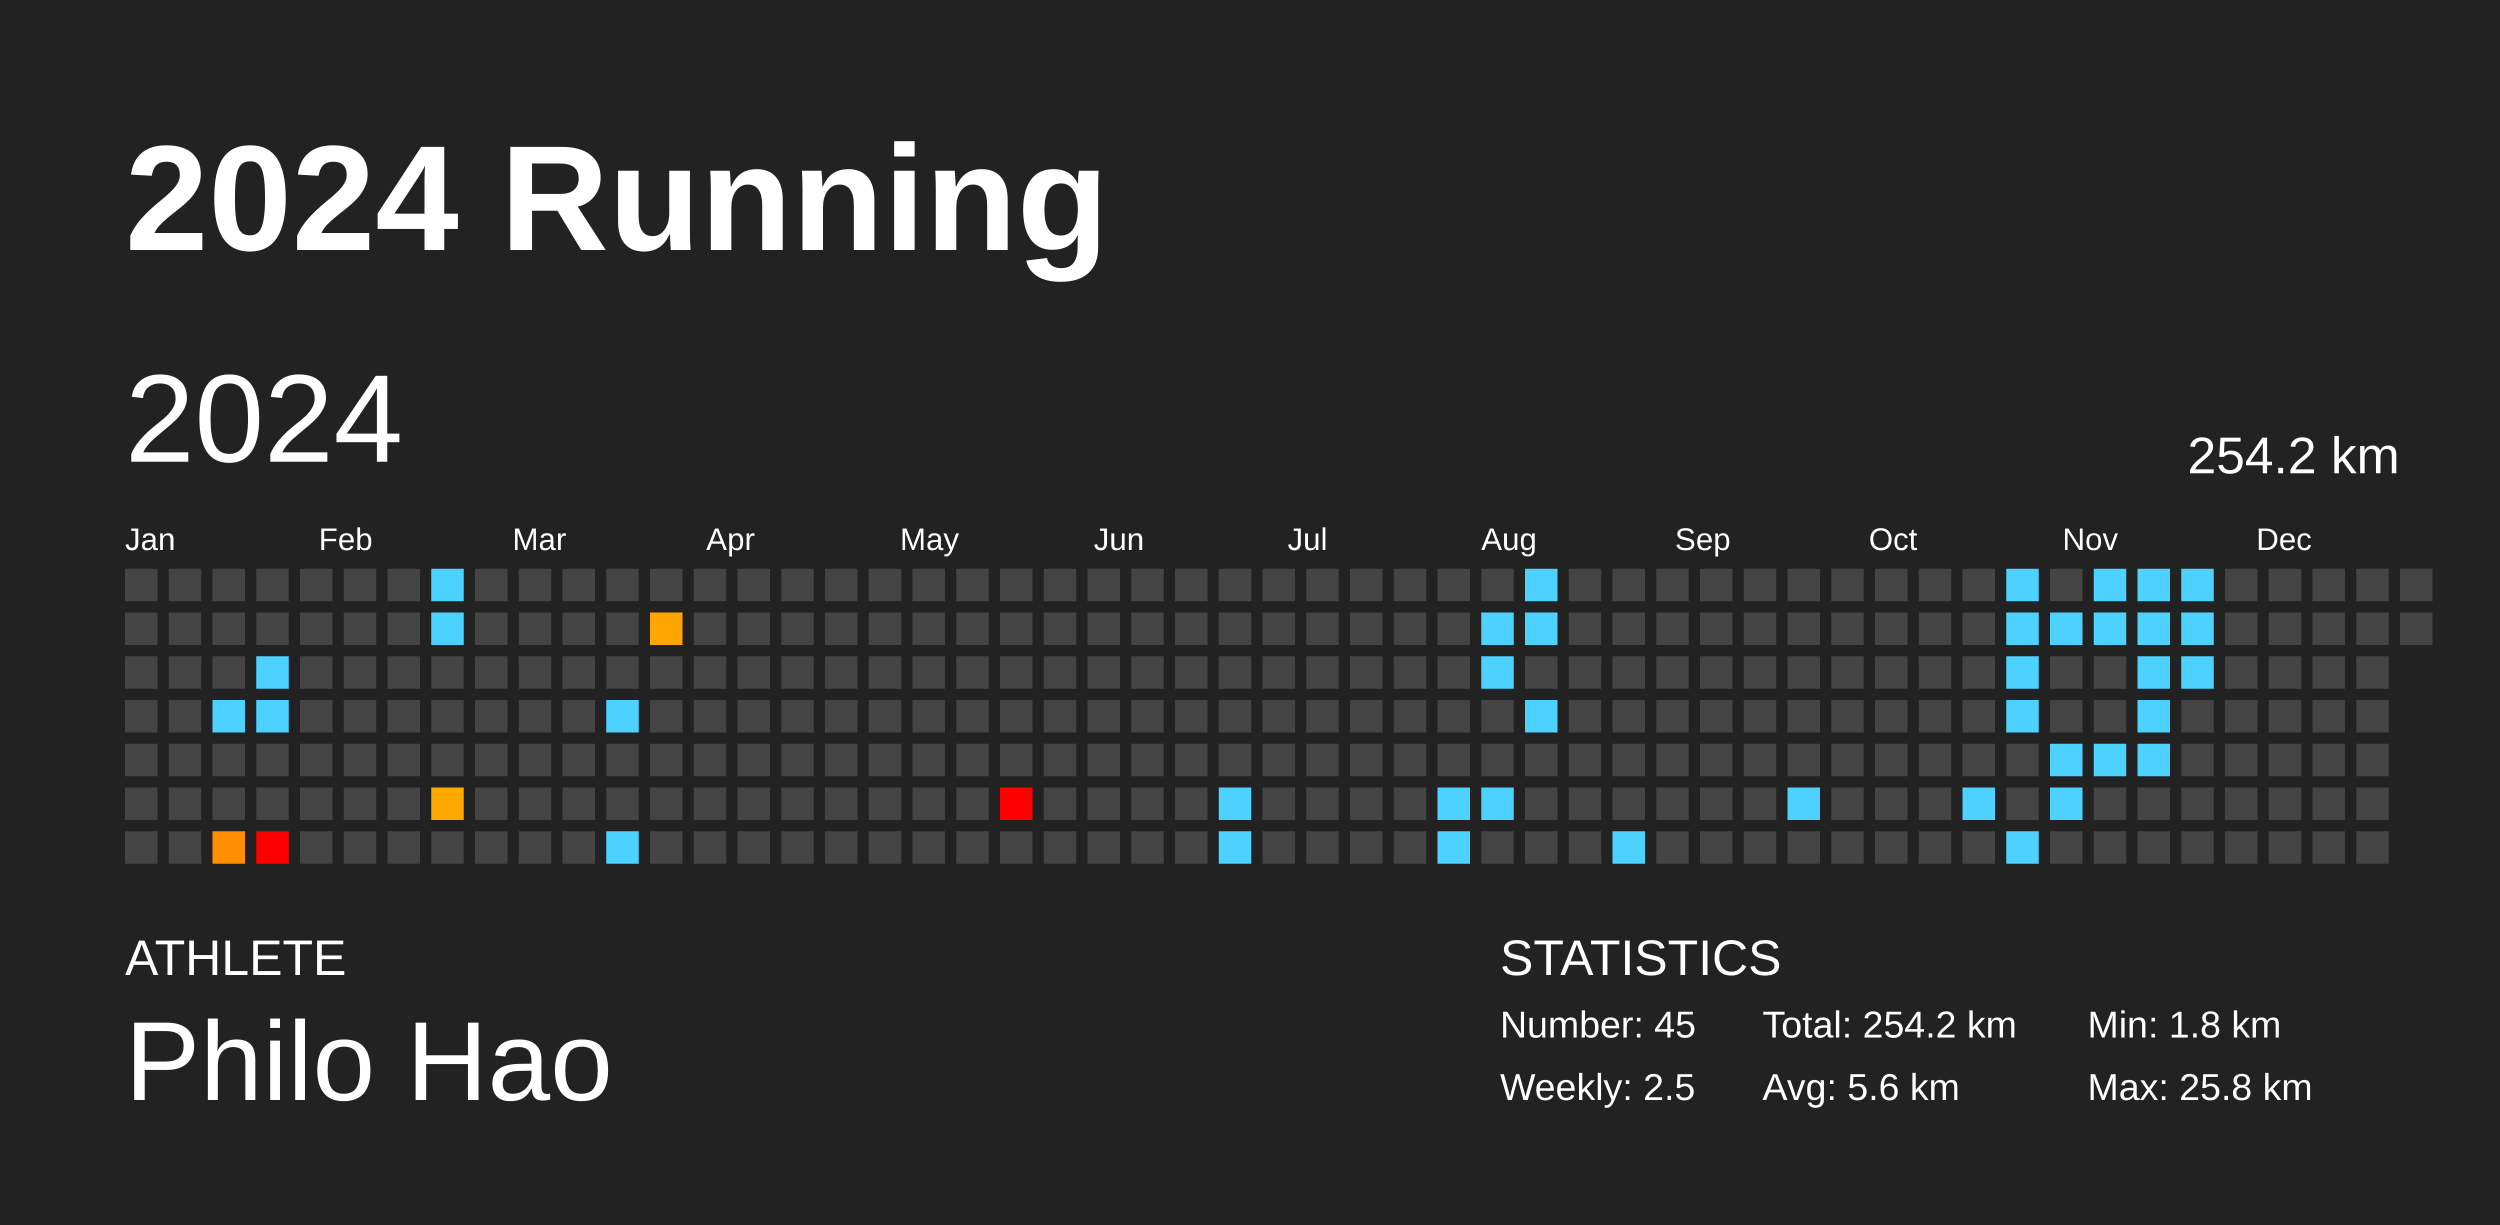
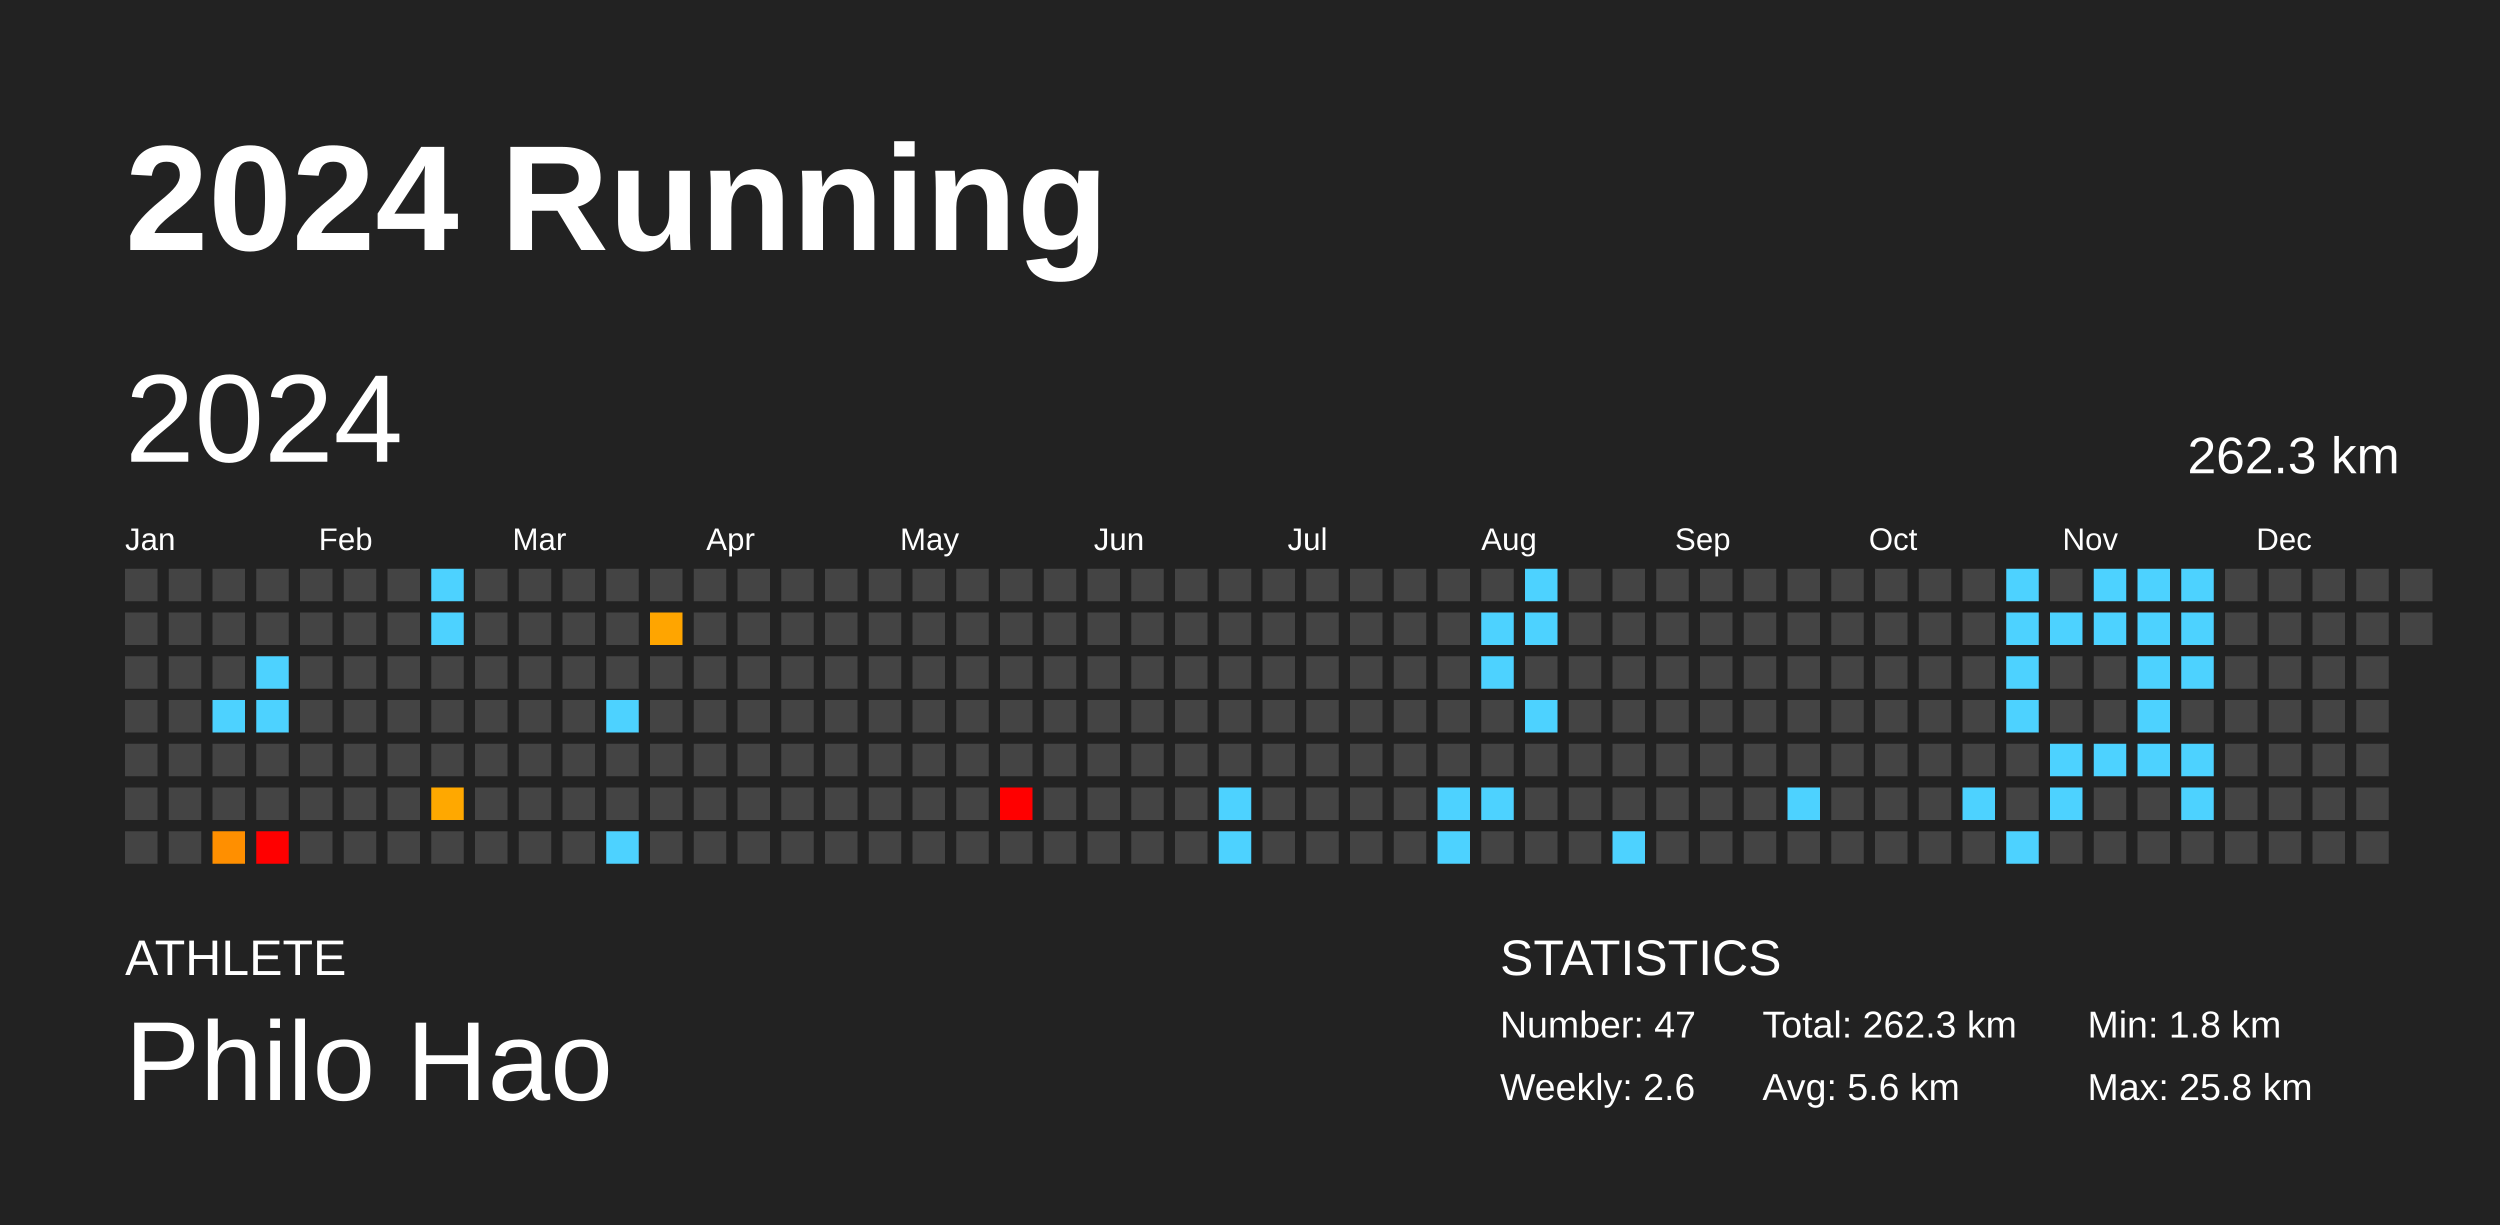
<svg xmlns="http://www.w3.org/2000/svg" baseProfile="full" height="98mm" version="1.1" viewBox="0,0,200,98" width="200mm">
  <defs />
  <rect fill="#222222" height="98" width="200" x="0" y="0" />
  <text fill="#FFFFFF" style="font-size:12px; font-family:Arial; font-weight:bold;" x="10" y="20">2024 Running</text>
  <text fill="#FFFFFF" style="font-size:4px; font-family:Arial" x="10" y="78">ATHLETE</text>
  <text fill="#FFFFFF" style="font-size:9px; font-family:Arial" x="10" y="88">Philo Hao</text>
  <text fill="#FFFFFF" style="font-size:4px; font-family:Arial" x="120" y="78">STATISTICS</text>
-   <text fill="#FFFFFF" style="font-size:3px; font-family:Arial" x="120" y="83">Number: 45</text>
-   <text fill="#FFFFFF" style="font-size:3px; font-family:Arial" x="120" y="88">Weekly: 2.5</text>
-   <text fill="#FFFFFF" style="font-size:3px; font-family:Arial" x="141" y="83">Total: 254.2 km</text>
+   <text fill="#FFFFFF" style="font-size:3px; font-family:Arial" x="120" y="83">Number: 47</text>
+   <text fill="#FFFFFF" style="font-size:3px; font-family:Arial" x="120" y="88">Weekly: 2.6</text>
+   <text fill="#FFFFFF" style="font-size:3px; font-family:Arial" x="141" y="83">Total: 262.3 km</text>
  <text fill="#FFFFFF" style="font-size:3px; font-family:Arial" x="141" y="88">Avg: 5.6 km</text>
  <text fill="#FFFFFF" style="font-size:3px; font-family:Arial" x="167" y="83">Min: 1.8 km</text>
  <text fill="#FFFFFF" style="font-size:3px; font-family:Arial" x="167" y="88">Max: 25.8 km</text>
  <text dominant-baseline="hanging" fill="#FFFFFF" style="font-size:10.0px; font-family:Arial;" x="10" y="30">2024</text>
-   <text dominant-baseline="hanging" fill="#FFFFFF" style="font-size:4.125px; font-family:Arial;" x="175" y="35">254.2 km</text>
+   <text dominant-baseline="hanging" fill="#FFFFFF" style="font-size:4.125px; font-family:Arial;" x="175" y="35">262.3 km</text>
  <text fill="#FFFFFF" style="font-size:2.5px; font-family:Arial" x="10.0" y="44">Jan</text>
  <text fill="#FFFFFF" style="font-size:2.5px; font-family:Arial" x="25.5" y="44">Feb</text>
  <text fill="#FFFFFF" style="font-size:2.5px; font-family:Arial" x="41.0" y="44">Mar</text>
  <text fill="#FFFFFF" style="font-size:2.5px; font-family:Arial" x="56.5" y="44">Apr</text>
  <text fill="#FFFFFF" style="font-size:2.5px; font-family:Arial" x="72.0" y="44">May</text>
  <text fill="#FFFFFF" style="font-size:2.5px; font-family:Arial" x="87.5" y="44">Jun</text>
  <text fill="#FFFFFF" style="font-size:2.5px; font-family:Arial" x="103.0" y="44">Jul</text>
  <text fill="#FFFFFF" style="font-size:2.5px; font-family:Arial" x="118.5" y="44">Aug</text>
  <text fill="#FFFFFF" style="font-size:2.5px; font-family:Arial" x="134.0" y="44">Sep</text>
  <text fill="#FFFFFF" style="font-size:2.5px; font-family:Arial" x="149.5" y="44">Oct</text>
  <text fill="#FFFFFF" style="font-size:2.5px; font-family:Arial" x="165.0" y="44">Nov</text>
  <text fill="#FFFFFF" style="font-size:2.5px; font-family:Arial" x="180.5" y="44">Dec</text>
  <rect fill="#444444" height="2.6" width="2.6" x="10.0" y="45.5" />
  <rect fill="#444444" height="2.6" width="2.6" x="10.0" y="49.0" />
  <rect fill="#444444" height="2.6" width="2.6" x="10.0" y="52.5" />
  <rect fill="#444444" height="2.6" width="2.6" x="10.0" y="56.0" />
  <rect fill="#444444" height="2.6" width="2.6" x="10.0" y="59.5" />
  <rect fill="#444444" height="2.6" width="2.6" x="10.0" y="63.0" />
  <rect fill="#444444" height="2.6" width="2.6" x="10.0" y="66.5" />
  <rect fill="#444444" height="2.6" width="2.6" x="13.5" y="45.5" />
  <rect fill="#444444" height="2.6" width="2.6" x="13.5" y="49.0" />
  <rect fill="#444444" height="2.6" width="2.6" x="13.5" y="52.5" />
  <rect fill="#444444" height="2.6" width="2.6" x="13.5" y="56.0" />
  <rect fill="#444444" height="2.6" width="2.6" x="13.5" y="59.5" />
  <rect fill="#444444" height="2.6" width="2.6" x="13.5" y="63.0" />
  <rect fill="#444444" height="2.6" width="2.6" x="13.5" y="66.5" />
  <rect fill="#444444" height="2.6" width="2.6" x="17.0" y="45.5" />
  <rect fill="#444444" height="2.6" width="2.6" x="17.0" y="49.0" />
  <rect fill="#444444" height="2.6" width="2.6" x="17.0" y="52.5" />
  <rect fill="#4dd2ff" height="2.6" width="2.6" x="17.0" y="56.0" />
  <rect fill="#444444" height="2.6" width="2.6" x="17.0" y="59.5" />
  <rect fill="#444444" height="2.6" width="2.6" x="17.0" y="63.0" />
  <rect fill="#ff8f00" height="2.6" width="2.6" x="17.0" y="66.5" />
  <rect fill="#444444" height="2.6" width="2.6" x="20.5" y="45.5" />
  <rect fill="#444444" height="2.6" width="2.6" x="20.5" y="49.0" />
  <rect fill="#4dd2ff" height="2.6" width="2.6" x="20.5" y="52.5" />
  <rect fill="#4dd2ff" height="2.6" width="2.6" x="20.5" y="56.0" />
  <rect fill="#444444" height="2.6" width="2.6" x="20.5" y="59.5" />
  <rect fill="#444444" height="2.6" width="2.6" x="20.5" y="63.0" />
  <rect fill="red" height="2.6" width="2.6" x="20.5" y="66.5" />
  <rect fill="#444444" height="2.6" width="2.6" x="24.0" y="45.5" />
  <rect fill="#444444" height="2.6" width="2.6" x="24.0" y="49.0" />
  <rect fill="#444444" height="2.6" width="2.6" x="24.0" y="52.5" />
  <rect fill="#444444" height="2.6" width="2.6" x="24.0" y="56.0" />
  <rect fill="#444444" height="2.6" width="2.6" x="24.0" y="59.5" />
  <rect fill="#444444" height="2.6" width="2.6" x="24.0" y="63.0" />
  <rect fill="#444444" height="2.6" width="2.6" x="24.0" y="66.5" />
  <rect fill="#444444" height="2.6" width="2.6" x="27.5" y="45.5" />
  <rect fill="#444444" height="2.6" width="2.6" x="27.5" y="49.0" />
  <rect fill="#444444" height="2.6" width="2.6" x="27.5" y="52.5" />
  <rect fill="#444444" height="2.6" width="2.6" x="27.5" y="56.0" />
  <rect fill="#444444" height="2.6" width="2.6" x="27.5" y="59.5" />
  <rect fill="#444444" height="2.6" width="2.6" x="27.5" y="63.0" />
  <rect fill="#444444" height="2.6" width="2.6" x="27.5" y="66.5" />
  <rect fill="#444444" height="2.6" width="2.6" x="31.0" y="45.5" />
  <rect fill="#444444" height="2.6" width="2.6" x="31.0" y="49.0" />
  <rect fill="#444444" height="2.6" width="2.6" x="31.0" y="52.5" />
  <rect fill="#444444" height="2.6" width="2.6" x="31.0" y="56.0" />
  <rect fill="#444444" height="2.6" width="2.6" x="31.0" y="59.5" />
  <rect fill="#444444" height="2.6" width="2.6" x="31.0" y="63.0" />
  <rect fill="#444444" height="2.6" width="2.6" x="31.0" y="66.5" />
  <rect fill="#4dd2ff" height="2.6" width="2.6" x="34.5" y="45.5" />
  <rect fill="#4dd2ff" height="2.6" width="2.6" x="34.5" y="49.0" />
  <rect fill="#444444" height="2.6" width="2.6" x="34.5" y="52.5" />
  <rect fill="#444444" height="2.6" width="2.6" x="34.5" y="56.0" />
  <rect fill="#444444" height="2.6" width="2.6" x="34.5" y="59.5" />
  <rect fill="#ffa800" height="2.6" width="2.6" x="34.5" y="63.0" />
  <rect fill="#444444" height="2.6" width="2.6" x="34.5" y="66.5" />
  <rect fill="#444444" height="2.6" width="2.6" x="38.0" y="45.5" />
  <rect fill="#444444" height="2.6" width="2.6" x="38.0" y="49.0" />
  <rect fill="#444444" height="2.6" width="2.6" x="38.0" y="52.5" />
  <rect fill="#444444" height="2.6" width="2.6" x="38.0" y="56.0" />
  <rect fill="#444444" height="2.6" width="2.6" x="38.0" y="59.5" />
  <rect fill="#444444" height="2.6" width="2.6" x="38.0" y="63.0" />
  <rect fill="#444444" height="2.6" width="2.6" x="38.0" y="66.5" />
  <rect fill="#444444" height="2.6" width="2.6" x="41.5" y="45.5" />
  <rect fill="#444444" height="2.6" width="2.6" x="41.5" y="49.0" />
  <rect fill="#444444" height="2.6" width="2.6" x="41.5" y="52.5" />
  <rect fill="#444444" height="2.6" width="2.6" x="41.5" y="56.0" />
  <rect fill="#444444" height="2.6" width="2.6" x="41.5" y="59.5" />
  <rect fill="#444444" height="2.6" width="2.6" x="41.5" y="63.0" />
  <rect fill="#444444" height="2.6" width="2.6" x="41.5" y="66.5" />
  <rect fill="#444444" height="2.6" width="2.6" x="45.0" y="45.5" />
  <rect fill="#444444" height="2.6" width="2.6" x="45.0" y="49.0" />
  <rect fill="#444444" height="2.6" width="2.6" x="45.0" y="52.5" />
  <rect fill="#444444" height="2.6" width="2.6" x="45.0" y="56.0" />
  <rect fill="#444444" height="2.6" width="2.6" x="45.0" y="59.5" />
  <rect fill="#444444" height="2.6" width="2.6" x="45.0" y="63.0" />
  <rect fill="#444444" height="2.6" width="2.6" x="45.0" y="66.5" />
  <rect fill="#444444" height="2.6" width="2.6" x="48.5" y="45.5" />
  <rect fill="#444444" height="2.6" width="2.6" x="48.5" y="49.0" />
  <rect fill="#444444" height="2.6" width="2.6" x="48.5" y="52.5" />
  <rect fill="#4dd2ff" height="2.6" width="2.6" x="48.5" y="56.0" />
  <rect fill="#444444" height="2.6" width="2.6" x="48.5" y="59.5" />
  <rect fill="#444444" height="2.6" width="2.6" x="48.5" y="63.0" />
  <rect fill="#4dd2ff" height="2.6" width="2.6" x="48.5" y="66.5" />
  <rect fill="#444444" height="2.6" width="2.6" x="52.0" y="45.5" />
  <rect fill="#ffa500" height="2.6" width="2.6" x="52.0" y="49.0" />
  <rect fill="#444444" height="2.6" width="2.6" x="52.0" y="52.5" />
  <rect fill="#444444" height="2.6" width="2.6" x="52.0" y="56.0" />
  <rect fill="#444444" height="2.6" width="2.6" x="52.0" y="59.5" />
  <rect fill="#444444" height="2.6" width="2.6" x="52.0" y="63.0" />
  <rect fill="#444444" height="2.6" width="2.6" x="52.0" y="66.5" />
  <rect fill="#444444" height="2.6" width="2.6" x="55.5" y="45.5" />
  <rect fill="#444444" height="2.6" width="2.6" x="55.5" y="49.0" />
  <rect fill="#444444" height="2.6" width="2.6" x="55.5" y="52.5" />
  <rect fill="#444444" height="2.6" width="2.6" x="55.5" y="56.0" />
  <rect fill="#444444" height="2.6" width="2.6" x="55.5" y="59.5" />
  <rect fill="#444444" height="2.6" width="2.6" x="55.5" y="63.0" />
  <rect fill="#444444" height="2.6" width="2.6" x="55.5" y="66.5" />
  <rect fill="#444444" height="2.6" width="2.6" x="59.0" y="45.5" />
  <rect fill="#444444" height="2.6" width="2.6" x="59.0" y="49.0" />
  <rect fill="#444444" height="2.6" width="2.6" x="59.0" y="52.5" />
  <rect fill="#444444" height="2.6" width="2.6" x="59.0" y="56.0" />
  <rect fill="#444444" height="2.6" width="2.6" x="59.0" y="59.5" />
  <rect fill="#444444" height="2.6" width="2.6" x="59.0" y="63.0" />
  <rect fill="#444444" height="2.6" width="2.6" x="59.0" y="66.5" />
  <rect fill="#444444" height="2.6" width="2.6" x="62.5" y="45.5" />
  <rect fill="#444444" height="2.6" width="2.6" x="62.5" y="49.0" />
  <rect fill="#444444" height="2.6" width="2.6" x="62.5" y="52.5" />
  <rect fill="#444444" height="2.6" width="2.6" x="62.5" y="56.0" />
  <rect fill="#444444" height="2.6" width="2.6" x="62.5" y="59.5" />
  <rect fill="#444444" height="2.6" width="2.6" x="62.5" y="63.0" />
  <rect fill="#444444" height="2.6" width="2.6" x="62.5" y="66.5" />
  <rect fill="#444444" height="2.6" width="2.6" x="66.0" y="45.5" />
  <rect fill="#444444" height="2.6" width="2.6" x="66.0" y="49.0" />
  <rect fill="#444444" height="2.6" width="2.6" x="66.0" y="52.5" />
  <rect fill="#444444" height="2.6" width="2.6" x="66.0" y="56.0" />
  <rect fill="#444444" height="2.6" width="2.6" x="66.0" y="59.5" />
  <rect fill="#444444" height="2.6" width="2.6" x="66.0" y="63.0" />
  <rect fill="#444444" height="2.6" width="2.6" x="66.0" y="66.5" />
  <rect fill="#444444" height="2.6" width="2.6" x="69.5" y="45.5" />
  <rect fill="#444444" height="2.6" width="2.6" x="69.5" y="49.0" />
  <rect fill="#444444" height="2.6" width="2.6" x="69.5" y="52.5" />
  <rect fill="#444444" height="2.6" width="2.6" x="69.5" y="56.0" />
  <rect fill="#444444" height="2.6" width="2.6" x="69.5" y="59.5" />
  <rect fill="#444444" height="2.6" width="2.6" x="69.5" y="63.0" />
  <rect fill="#444444" height="2.6" width="2.6" x="69.5" y="66.5" />
  <rect fill="#444444" height="2.6" width="2.6" x="73.0" y="45.5" />
  <rect fill="#444444" height="2.6" width="2.6" x="73.0" y="49.0" />
  <rect fill="#444444" height="2.6" width="2.6" x="73.0" y="52.5" />
  <rect fill="#444444" height="2.6" width="2.6" x="73.0" y="56.0" />
  <rect fill="#444444" height="2.6" width="2.6" x="73.0" y="59.5" />
  <rect fill="#444444" height="2.6" width="2.6" x="73.0" y="63.0" />
  <rect fill="#444444" height="2.6" width="2.6" x="73.0" y="66.5" />
  <rect fill="#444444" height="2.6" width="2.6" x="76.5" y="45.5" />
  <rect fill="#444444" height="2.6" width="2.6" x="76.5" y="49.0" />
  <rect fill="#444444" height="2.6" width="2.6" x="76.5" y="52.5" />
  <rect fill="#444444" height="2.6" width="2.6" x="76.5" y="56.0" />
  <rect fill="#444444" height="2.6" width="2.6" x="76.5" y="59.5" />
  <rect fill="#444444" height="2.6" width="2.6" x="76.5" y="63.0" />
  <rect fill="#444444" height="2.6" width="2.6" x="76.5" y="66.5" />
  <rect fill="#444444" height="2.6" width="2.6" x="80.0" y="45.5" />
  <rect fill="#444444" height="2.6" width="2.6" x="80.0" y="49.0" />
  <rect fill="#444444" height="2.6" width="2.6" x="80.0" y="52.5" />
  <rect fill="#444444" height="2.6" width="2.6" x="80.0" y="56.0" />
  <rect fill="#444444" height="2.6" width="2.6" x="80.0" y="59.5" />
  <rect fill="red" height="2.6" width="2.6" x="80.0" y="63.0" />
  <rect fill="#444444" height="2.6" width="2.6" x="80.0" y="66.5" />
  <rect fill="#444444" height="2.6" width="2.6" x="83.5" y="45.5" />
  <rect fill="#444444" height="2.6" width="2.6" x="83.5" y="49.0" />
  <rect fill="#444444" height="2.6" width="2.6" x="83.5" y="52.5" />
  <rect fill="#444444" height="2.6" width="2.6" x="83.5" y="56.0" />
  <rect fill="#444444" height="2.6" width="2.6" x="83.5" y="59.5" />
  <rect fill="#444444" height="2.6" width="2.6" x="83.5" y="63.0" />
  <rect fill="#444444" height="2.6" width="2.6" x="83.5" y="66.5" />
  <rect fill="#444444" height="2.6" width="2.6" x="87.0" y="45.5" />
  <rect fill="#444444" height="2.6" width="2.6" x="87.0" y="49.0" />
  <rect fill="#444444" height="2.6" width="2.6" x="87.0" y="52.5" />
  <rect fill="#444444" height="2.6" width="2.6" x="87.0" y="56.0" />
  <rect fill="#444444" height="2.6" width="2.6" x="87.0" y="59.5" />
  <rect fill="#444444" height="2.6" width="2.6" x="87.0" y="63.0" />
  <rect fill="#444444" height="2.6" width="2.6" x="87.0" y="66.5" />
  <rect fill="#444444" height="2.6" width="2.6" x="90.5" y="45.5" />
  <rect fill="#444444" height="2.6" width="2.6" x="90.5" y="49.0" />
  <rect fill="#444444" height="2.6" width="2.6" x="90.5" y="52.5" />
  <rect fill="#444444" height="2.6" width="2.6" x="90.5" y="56.0" />
  <rect fill="#444444" height="2.6" width="2.6" x="90.5" y="59.5" />
  <rect fill="#444444" height="2.6" width="2.6" x="90.5" y="63.0" />
  <rect fill="#444444" height="2.6" width="2.6" x="90.5" y="66.5" />
  <rect fill="#444444" height="2.6" width="2.6" x="94.0" y="45.5" />
  <rect fill="#444444" height="2.6" width="2.6" x="94.0" y="49.0" />
  <rect fill="#444444" height="2.6" width="2.6" x="94.0" y="52.5" />
  <rect fill="#444444" height="2.6" width="2.6" x="94.0" y="56.0" />
  <rect fill="#444444" height="2.6" width="2.6" x="94.0" y="59.5" />
  <rect fill="#444444" height="2.6" width="2.6" x="94.0" y="63.0" />
  <rect fill="#444444" height="2.6" width="2.6" x="94.0" y="66.5" />
  <rect fill="#444444" height="2.6" width="2.6" x="97.5" y="45.5" />
  <rect fill="#444444" height="2.6" width="2.6" x="97.5" y="49.0" />
  <rect fill="#444444" height="2.6" width="2.6" x="97.5" y="52.5" />
  <rect fill="#444444" height="2.6" width="2.6" x="97.5" y="56.0" />
  <rect fill="#444444" height="2.6" width="2.6" x="97.5" y="59.5" />
  <rect fill="#4dd2ff" height="2.6" width="2.6" x="97.5" y="63.0" />
  <rect fill="#4dd2ff" height="2.6" width="2.6" x="97.5" y="66.5" />
  <rect fill="#444444" height="2.6" width="2.6" x="101.0" y="45.5" />
  <rect fill="#444444" height="2.6" width="2.6" x="101.0" y="49.0" />
  <rect fill="#444444" height="2.6" width="2.6" x="101.0" y="52.5" />
  <rect fill="#444444" height="2.6" width="2.6" x="101.0" y="56.0" />
  <rect fill="#444444" height="2.6" width="2.6" x="101.0" y="59.5" />
  <rect fill="#444444" height="2.6" width="2.6" x="101.0" y="63.0" />
  <rect fill="#444444" height="2.6" width="2.6" x="101.0" y="66.5" />
  <rect fill="#444444" height="2.6" width="2.6" x="104.5" y="45.5" />
  <rect fill="#444444" height="2.6" width="2.6" x="104.5" y="49.0" />
  <rect fill="#444444" height="2.6" width="2.6" x="104.5" y="52.5" />
  <rect fill="#444444" height="2.6" width="2.6" x="104.5" y="56.0" />
  <rect fill="#444444" height="2.6" width="2.6" x="104.5" y="59.5" />
  <rect fill="#444444" height="2.6" width="2.6" x="104.5" y="63.0" />
  <rect fill="#444444" height="2.6" width="2.6" x="104.5" y="66.5" />
  <rect fill="#444444" height="2.6" width="2.6" x="108.0" y="45.5" />
  <rect fill="#444444" height="2.6" width="2.6" x="108.0" y="49.0" />
  <rect fill="#444444" height="2.6" width="2.6" x="108.0" y="52.5" />
  <rect fill="#444444" height="2.6" width="2.6" x="108.0" y="56.0" />
  <rect fill="#444444" height="2.6" width="2.6" x="108.0" y="59.5" />
  <rect fill="#444444" height="2.6" width="2.6" x="108.0" y="63.0" />
  <rect fill="#444444" height="2.6" width="2.6" x="108.0" y="66.5" />
  <rect fill="#444444" height="2.6" width="2.6" x="111.5" y="45.5" />
  <rect fill="#444444" height="2.6" width="2.6" x="111.5" y="49.0" />
  <rect fill="#444444" height="2.6" width="2.6" x="111.5" y="52.5" />
  <rect fill="#444444" height="2.6" width="2.6" x="111.5" y="56.0" />
  <rect fill="#444444" height="2.6" width="2.6" x="111.5" y="59.5" />
  <rect fill="#444444" height="2.6" width="2.6" x="111.5" y="63.0" />
  <rect fill="#444444" height="2.6" width="2.6" x="111.5" y="66.5" />
  <rect fill="#444444" height="2.6" width="2.6" x="115.0" y="45.5" />
  <rect fill="#444444" height="2.6" width="2.6" x="115.0" y="49.0" />
  <rect fill="#444444" height="2.6" width="2.6" x="115.0" y="52.5" />
  <rect fill="#444444" height="2.6" width="2.6" x="115.0" y="56.0" />
  <rect fill="#444444" height="2.6" width="2.6" x="115.0" y="59.5" />
  <rect fill="#4dd2ff" height="2.6" width="2.6" x="115.0" y="63.0" />
  <rect fill="#4dd2ff" height="2.6" width="2.6" x="115.0" y="66.5" />
  <rect fill="#444444" height="2.6" width="2.6" x="118.5" y="45.5" />
  <rect fill="#4dd2ff" height="2.6" width="2.6" x="118.5" y="49.0" />
  <rect fill="#4dd2ff" height="2.6" width="2.6" x="118.5" y="52.5" />
  <rect fill="#444444" height="2.6" width="2.6" x="118.5" y="56.0" />
  <rect fill="#444444" height="2.6" width="2.6" x="118.5" y="59.5" />
  <rect fill="#4dd2ff" height="2.6" width="2.6" x="118.5" y="63.0" />
  <rect fill="#444444" height="2.6" width="2.6" x="118.5" y="66.5" />
  <rect fill="#4dd2ff" height="2.6" width="2.6" x="122.0" y="45.5" />
  <rect fill="#4dd2ff" height="2.6" width="2.6" x="122.0" y="49.0" />
  <rect fill="#444444" height="2.6" width="2.6" x="122.0" y="52.5" />
  <rect fill="#4dd2ff" height="2.6" width="2.6" x="122.0" y="56.0" />
  <rect fill="#444444" height="2.6" width="2.6" x="122.0" y="59.5" />
  <rect fill="#444444" height="2.6" width="2.6" x="122.0" y="63.0" />
  <rect fill="#444444" height="2.6" width="2.6" x="122.0" y="66.5" />
  <rect fill="#444444" height="2.6" width="2.6" x="125.5" y="45.5" />
  <rect fill="#444444" height="2.6" width="2.6" x="125.5" y="49.0" />
  <rect fill="#444444" height="2.6" width="2.6" x="125.5" y="52.5" />
  <rect fill="#444444" height="2.6" width="2.6" x="125.5" y="56.0" />
  <rect fill="#444444" height="2.6" width="2.6" x="125.5" y="59.5" />
  <rect fill="#444444" height="2.6" width="2.6" x="125.5" y="63.0" />
  <rect fill="#444444" height="2.6" width="2.6" x="125.5" y="66.5" />
  <rect fill="#444444" height="2.6" width="2.6" x="129.0" y="45.5" />
  <rect fill="#444444" height="2.6" width="2.6" x="129.0" y="49.0" />
  <rect fill="#444444" height="2.6" width="2.6" x="129.0" y="52.5" />
  <rect fill="#444444" height="2.6" width="2.6" x="129.0" y="56.0" />
  <rect fill="#444444" height="2.6" width="2.6" x="129.0" y="59.5" />
  <rect fill="#444444" height="2.6" width="2.6" x="129.0" y="63.0" />
  <rect fill="#4dd2ff" height="2.6" width="2.6" x="129.0" y="66.5" />
  <rect fill="#444444" height="2.6" width="2.6" x="132.5" y="45.5" />
  <rect fill="#444444" height="2.6" width="2.6" x="132.5" y="49.0" />
  <rect fill="#444444" height="2.6" width="2.6" x="132.5" y="52.5" />
  <rect fill="#444444" height="2.6" width="2.6" x="132.5" y="56.0" />
  <rect fill="#444444" height="2.6" width="2.6" x="132.5" y="59.5" />
  <rect fill="#444444" height="2.6" width="2.6" x="132.5" y="63.0" />
  <rect fill="#444444" height="2.6" width="2.6" x="132.5" y="66.5" />
  <rect fill="#444444" height="2.6" width="2.6" x="136.0" y="45.5" />
  <rect fill="#444444" height="2.6" width="2.6" x="136.0" y="49.0" />
  <rect fill="#444444" height="2.6" width="2.6" x="136.0" y="52.5" />
  <rect fill="#444444" height="2.6" width="2.6" x="136.0" y="56.0" />
  <rect fill="#444444" height="2.6" width="2.6" x="136.0" y="59.5" />
  <rect fill="#444444" height="2.6" width="2.6" x="136.0" y="63.0" />
  <rect fill="#444444" height="2.6" width="2.6" x="136.0" y="66.5" />
  <rect fill="#444444" height="2.6" width="2.6" x="139.5" y="45.5" />
  <rect fill="#444444" height="2.6" width="2.6" x="139.5" y="49.0" />
  <rect fill="#444444" height="2.6" width="2.6" x="139.5" y="52.5" />
  <rect fill="#444444" height="2.6" width="2.6" x="139.5" y="56.0" />
  <rect fill="#444444" height="2.6" width="2.6" x="139.5" y="59.5" />
  <rect fill="#444444" height="2.6" width="2.6" x="139.5" y="63.0" />
  <rect fill="#444444" height="2.6" width="2.6" x="139.5" y="66.5" />
  <rect fill="#444444" height="2.6" width="2.6" x="143.0" y="45.5" />
  <rect fill="#444444" height="2.6" width="2.6" x="143.0" y="49.0" />
  <rect fill="#444444" height="2.6" width="2.6" x="143.0" y="52.5" />
  <rect fill="#444444" height="2.6" width="2.6" x="143.0" y="56.0" />
  <rect fill="#444444" height="2.6" width="2.6" x="143.0" y="59.5" />
  <rect fill="#4dd2ff" height="2.6" width="2.6" x="143.0" y="63.0" />
  <rect fill="#444444" height="2.6" width="2.6" x="143.0" y="66.5" />
  <rect fill="#444444" height="2.6" width="2.6" x="146.5" y="45.5" />
  <rect fill="#444444" height="2.6" width="2.6" x="146.5" y="49.0" />
  <rect fill="#444444" height="2.6" width="2.6" x="146.5" y="52.5" />
  <rect fill="#444444" height="2.6" width="2.6" x="146.5" y="56.0" />
  <rect fill="#444444" height="2.6" width="2.6" x="146.5" y="59.5" />
  <rect fill="#444444" height="2.6" width="2.6" x="146.5" y="63.0" />
  <rect fill="#444444" height="2.6" width="2.6" x="146.5" y="66.5" />
  <rect fill="#444444" height="2.6" width="2.6" x="150.0" y="45.5" />
  <rect fill="#444444" height="2.6" width="2.6" x="150.0" y="49.0" />
  <rect fill="#444444" height="2.6" width="2.6" x="150.0" y="52.5" />
  <rect fill="#444444" height="2.6" width="2.6" x="150.0" y="56.0" />
  <rect fill="#444444" height="2.6" width="2.6" x="150.0" y="59.5" />
  <rect fill="#444444" height="2.6" width="2.6" x="150.0" y="63.0" />
  <rect fill="#444444" height="2.6" width="2.6" x="150.0" y="66.5" />
  <rect fill="#444444" height="2.6" width="2.6" x="153.5" y="45.5" />
  <rect fill="#444444" height="2.6" width="2.6" x="153.5" y="49.0" />
  <rect fill="#444444" height="2.6" width="2.6" x="153.5" y="52.5" />
  <rect fill="#444444" height="2.6" width="2.6" x="153.5" y="56.0" />
  <rect fill="#444444" height="2.6" width="2.6" x="153.5" y="59.5" />
  <rect fill="#444444" height="2.6" width="2.6" x="153.5" y="63.0" />
  <rect fill="#444444" height="2.6" width="2.6" x="153.5" y="66.5" />
  <rect fill="#444444" height="2.6" width="2.6" x="157.0" y="45.5" />
  <rect fill="#444444" height="2.6" width="2.6" x="157.0" y="49.0" />
  <rect fill="#444444" height="2.6" width="2.6" x="157.0" y="52.5" />
  <rect fill="#444444" height="2.6" width="2.6" x="157.0" y="56.0" />
  <rect fill="#444444" height="2.6" width="2.6" x="157.0" y="59.5" />
  <rect fill="#4dd2ff" height="2.6" width="2.6" x="157.0" y="63.0" />
  <rect fill="#444444" height="2.6" width="2.6" x="157.0" y="66.5" />
  <rect fill="#4dd2ff" height="2.6" width="2.6" x="160.5" y="45.5" />
  <rect fill="#4dd2ff" height="2.6" width="2.6" x="160.5" y="49.0" />
  <rect fill="#4dd2ff" height="2.6" width="2.6" x="160.5" y="52.5" />
  <rect fill="#4dd2ff" height="2.6" width="2.6" x="160.5" y="56.0" />
  <rect fill="#444444" height="2.6" width="2.6" x="160.5" y="59.5" />
  <rect fill="#444444" height="2.6" width="2.6" x="160.5" y="63.0" />
  <rect fill="#4dd2ff" height="2.6" width="2.6" x="160.5" y="66.5" />
  <rect fill="#444444" height="2.6" width="2.6" x="164.0" y="45.5" />
  <rect fill="#4dd2ff" height="2.6" width="2.6" x="164.0" y="49.0" />
  <rect fill="#444444" height="2.6" width="2.6" x="164.0" y="52.5" />
  <rect fill="#444444" height="2.6" width="2.6" x="164.0" y="56.0" />
  <rect fill="#4dd2ff" height="2.6" width="2.6" x="164.0" y="59.5" />
  <rect fill="#4dd2ff" height="2.6" width="2.6" x="164.0" y="63.0" />
  <rect fill="#444444" height="2.6" width="2.6" x="164.0" y="66.5" />
  <rect fill="#4dd2ff" height="2.6" width="2.6" x="167.5" y="45.5" />
  <rect fill="#4dd2ff" height="2.6" width="2.6" x="167.5" y="49.0" />
  <rect fill="#444444" height="2.6" width="2.6" x="167.5" y="52.5" />
  <rect fill="#444444" height="2.6" width="2.6" x="167.5" y="56.0" />
  <rect fill="#4dd2ff" height="2.6" width="2.6" x="167.5" y="59.5" />
  <rect fill="#444444" height="2.6" width="2.6" x="167.5" y="63.0" />
  <rect fill="#444444" height="2.6" width="2.6" x="167.5" y="66.5" />
  <rect fill="#4dd2ff" height="2.6" width="2.6" x="171.0" y="45.5" />
  <rect fill="#4dd2ff" height="2.6" width="2.6" x="171.0" y="49.0" />
  <rect fill="#4dd2ff" height="2.6" width="2.6" x="171.0" y="52.5" />
  <rect fill="#4dd2ff" height="2.6" width="2.6" x="171.0" y="56.0" />
  <rect fill="#4dd2ff" height="2.6" width="2.6" x="171.0" y="59.5" />
  <rect fill="#444444" height="2.6" width="2.6" x="171.0" y="63.0" />
  <rect fill="#444444" height="2.6" width="2.6" x="171.0" y="66.5" />
  <rect fill="#4dd2ff" height="2.6" width="2.6" x="174.5" y="45.5" />
  <rect fill="#4dd2ff" height="2.6" width="2.6" x="174.5" y="49.0" />
  <rect fill="#4dd2ff" height="2.6" width="2.6" x="174.5" y="52.5" />
  <rect fill="#444444" height="2.6" width="2.6" x="174.5" y="56.0" />
-   <rect fill="#444444" height="2.6" width="2.6" x="174.5" y="59.5" />
-   <rect fill="#444444" height="2.6" width="2.6" x="174.5" y="63.0" />
+   <rect fill="#4dd2ff" height="2.6" width="2.6" x="174.5" y="59.5" />
+   <rect fill="#4dd2ff" height="2.6" width="2.6" x="174.5" y="63.0" />
  <rect fill="#444444" height="2.6" width="2.6" x="174.5" y="66.5" />
  <rect fill="#444444" height="2.6" width="2.6" x="178.0" y="45.5" />
  <rect fill="#444444" height="2.6" width="2.6" x="178.0" y="49.0" />
  <rect fill="#444444" height="2.6" width="2.6" x="178.0" y="52.5" />
  <rect fill="#444444" height="2.6" width="2.6" x="178.0" y="56.0" />
  <rect fill="#444444" height="2.6" width="2.6" x="178.0" y="59.5" />
  <rect fill="#444444" height="2.6" width="2.6" x="178.0" y="63.0" />
  <rect fill="#444444" height="2.6" width="2.6" x="178.0" y="66.5" />
  <rect fill="#444444" height="2.6" width="2.6" x="181.5" y="45.5" />
  <rect fill="#444444" height="2.6" width="2.6" x="181.5" y="49.0" />
  <rect fill="#444444" height="2.6" width="2.6" x="181.5" y="52.5" />
  <rect fill="#444444" height="2.6" width="2.6" x="181.5" y="56.0" />
  <rect fill="#444444" height="2.6" width="2.6" x="181.5" y="59.5" />
  <rect fill="#444444" height="2.6" width="2.6" x="181.5" y="63.0" />
  <rect fill="#444444" height="2.6" width="2.6" x="181.5" y="66.5" />
  <rect fill="#444444" height="2.6" width="2.6" x="185.0" y="45.5" />
  <rect fill="#444444" height="2.6" width="2.6" x="185.0" y="49.0" />
  <rect fill="#444444" height="2.6" width="2.6" x="185.0" y="52.5" />
  <rect fill="#444444" height="2.6" width="2.6" x="185.0" y="56.0" />
  <rect fill="#444444" height="2.6" width="2.6" x="185.0" y="59.5" />
  <rect fill="#444444" height="2.6" width="2.6" x="185.0" y="63.0" />
  <rect fill="#444444" height="2.6" width="2.6" x="185.0" y="66.5" />
  <rect fill="#444444" height="2.6" width="2.6" x="188.5" y="45.5" />
  <rect fill="#444444" height="2.6" width="2.6" x="188.5" y="49.0" />
  <rect fill="#444444" height="2.6" width="2.6" x="188.5" y="52.5" />
  <rect fill="#444444" height="2.6" width="2.6" x="188.5" y="56.0" />
  <rect fill="#444444" height="2.6" width="2.6" x="188.5" y="59.5" />
  <rect fill="#444444" height="2.6" width="2.6" x="188.5" y="63.0" />
  <rect fill="#444444" height="2.6" width="2.6" x="188.5" y="66.5" />
  <rect fill="#444444" height="2.6" width="2.6" x="192.0" y="45.5" />
  <rect fill="#444444" height="2.6" width="2.6" x="192.0" y="49.0" />
</svg>
